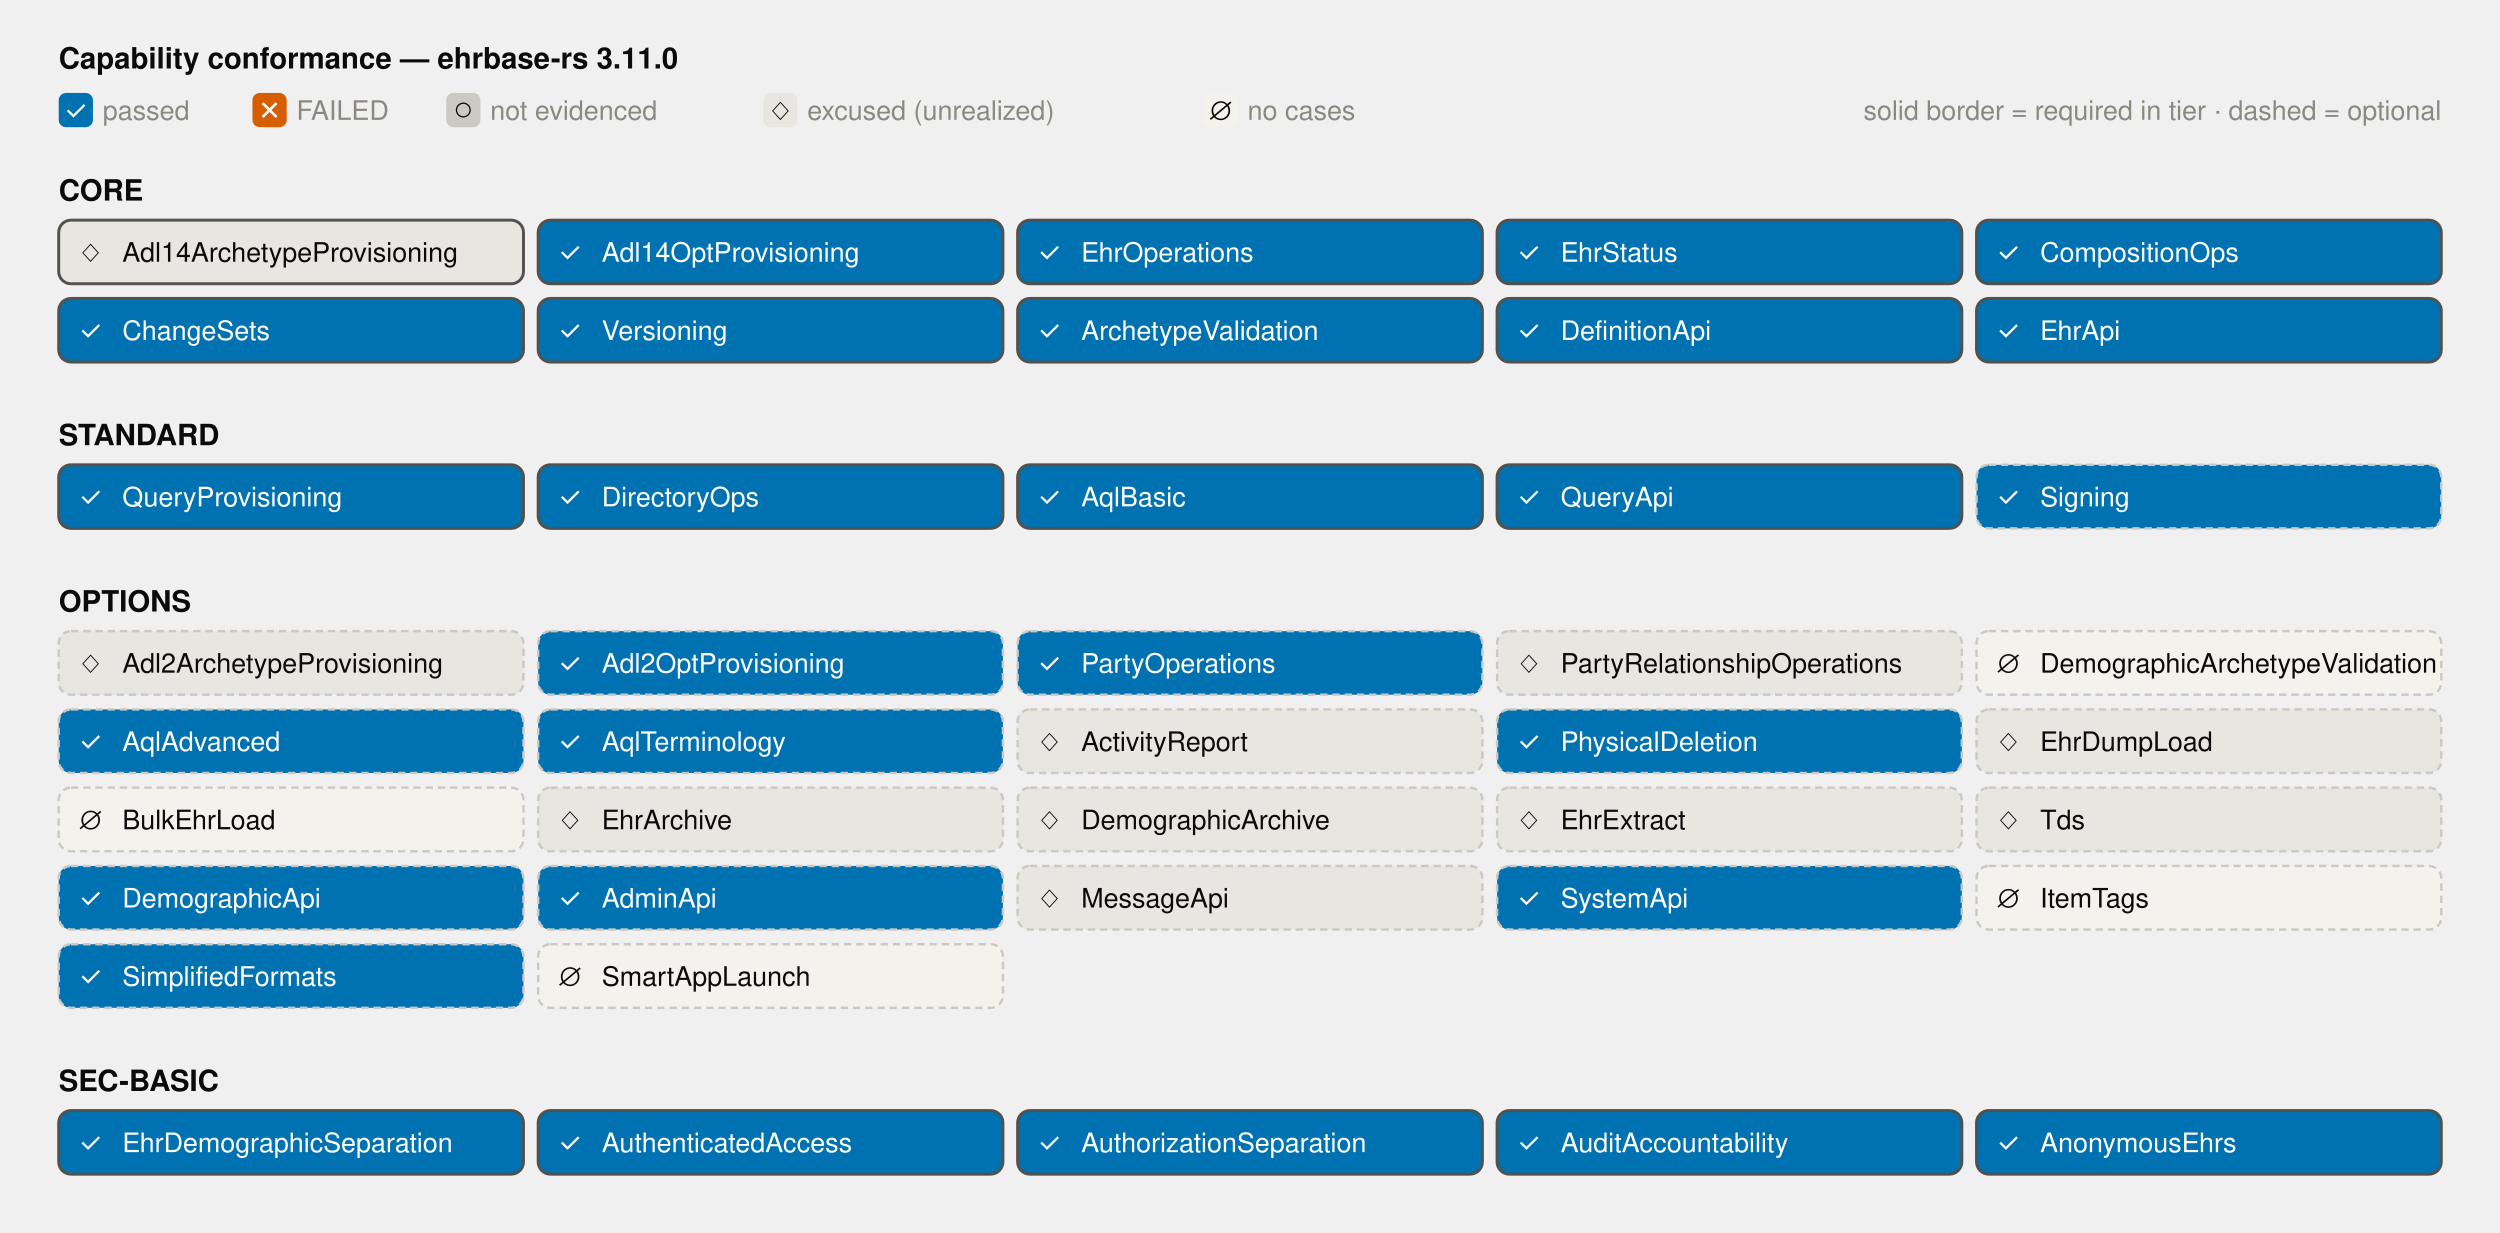
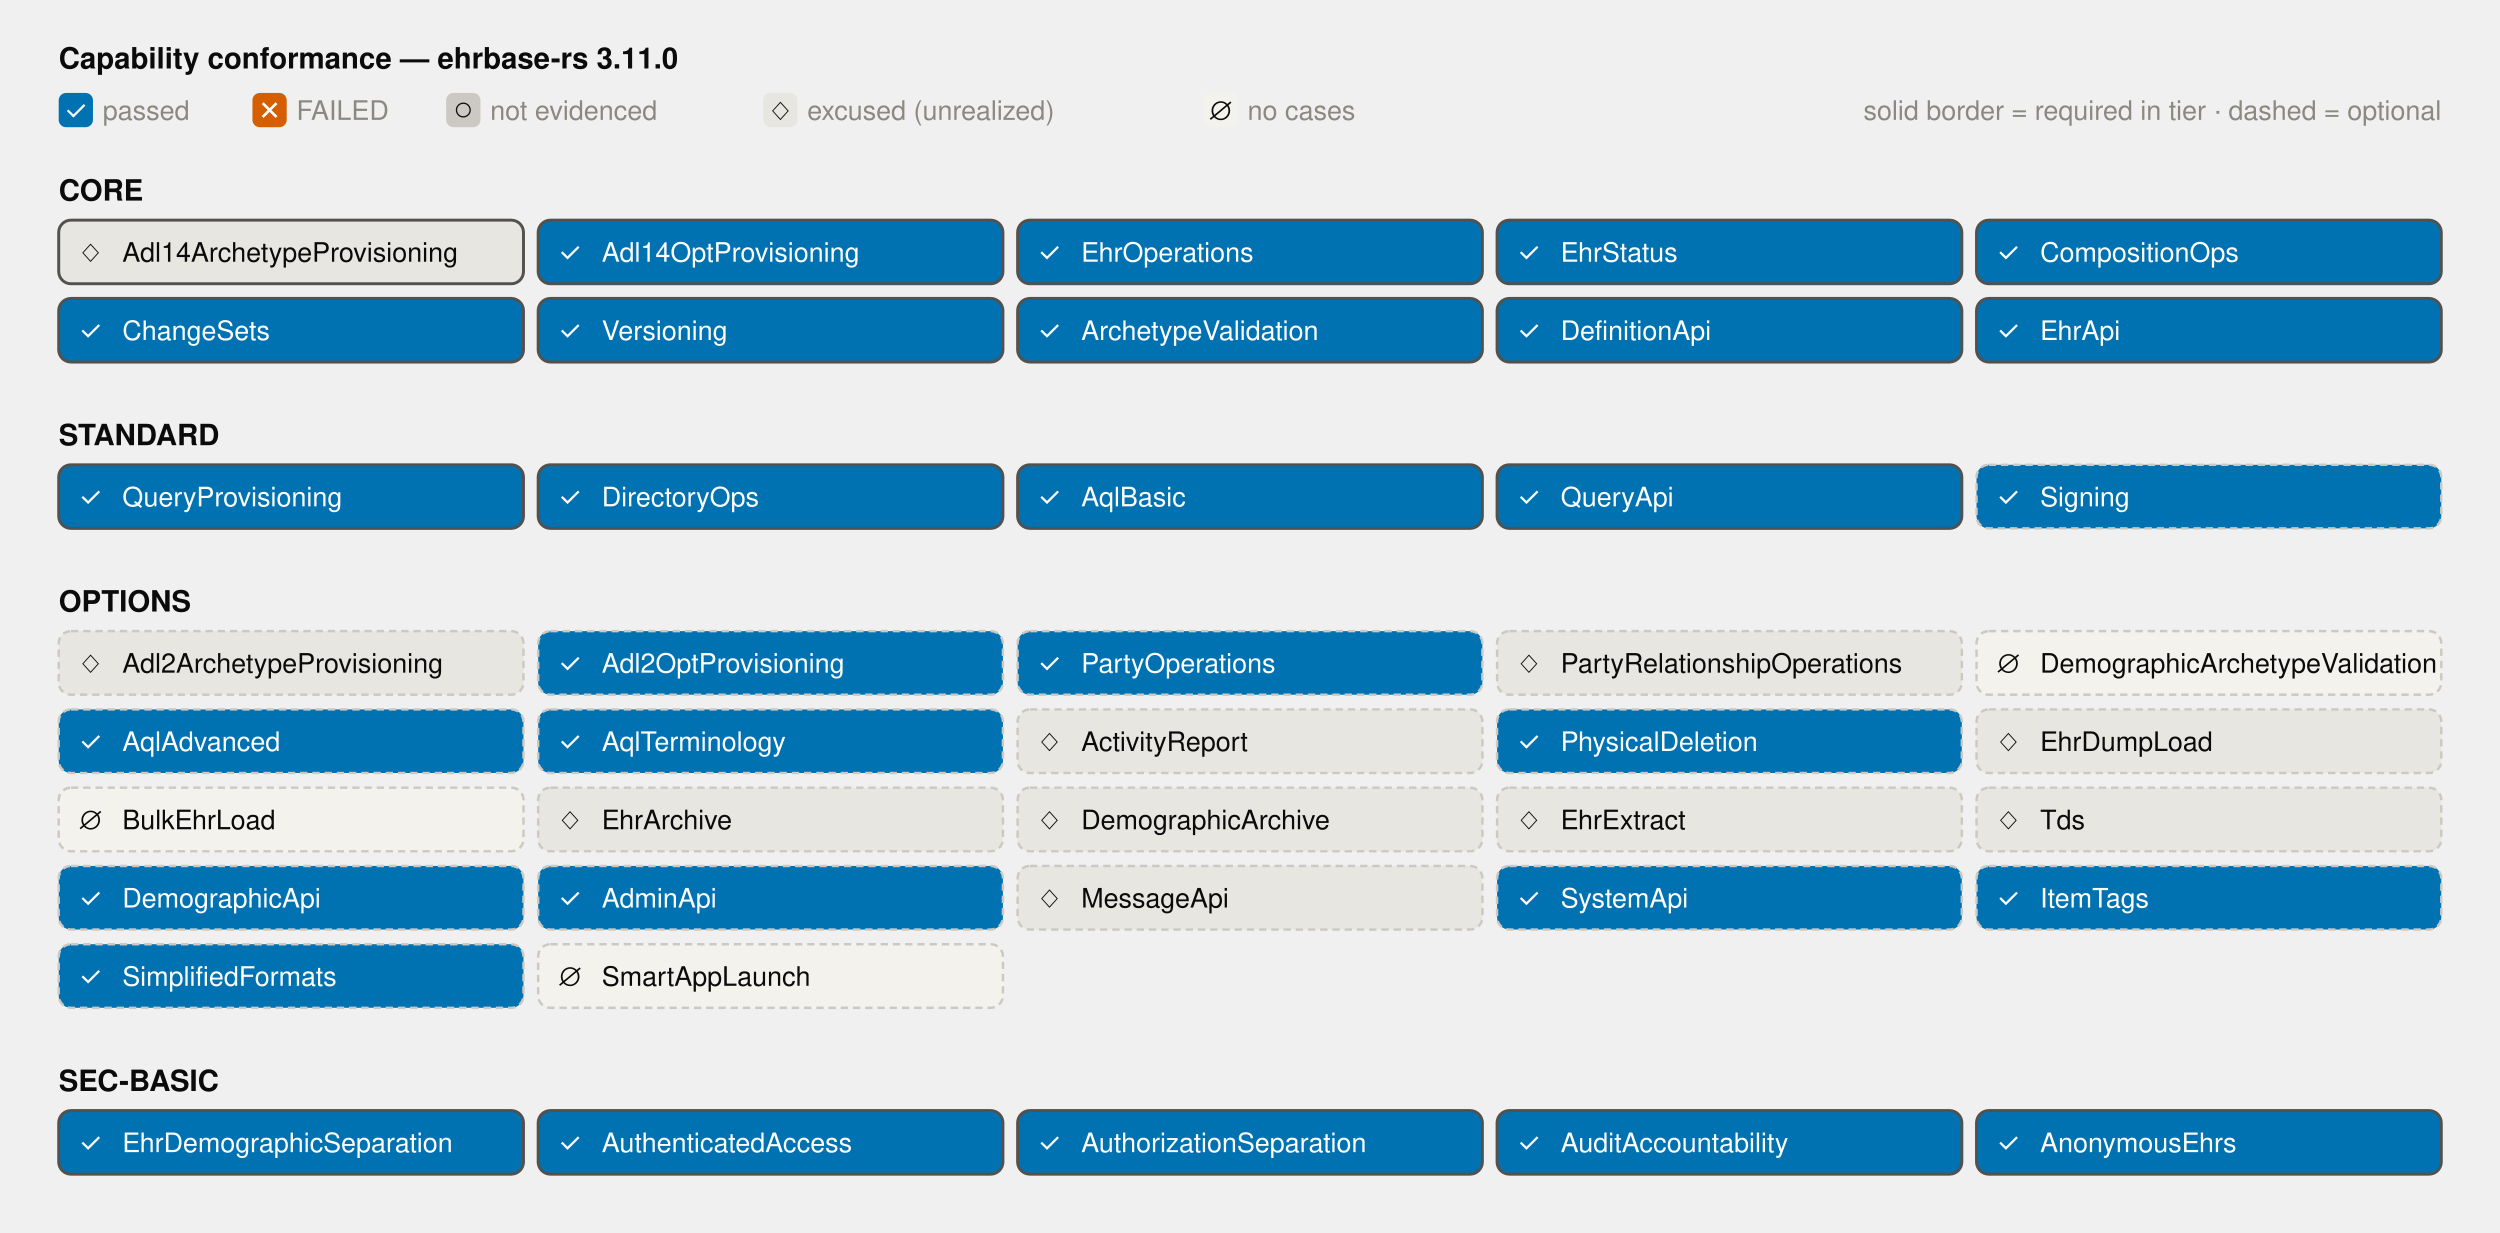
<svg xmlns="http://www.w3.org/2000/svg" viewBox="0 0 1022 504" width="1022" height="504" role="img">
  <style>
text { fill: #52514e; font: 12px -apple-system, 'Segoe UI', Helvetica, Arial, sans-serif; }
.title { fill: #0b0b0b; font-weight: 600; }
.muted { fill: #8a8880; font-size: 11px; }
.grid { stroke: #e4e2dd; stroke-width: 1; }
.cell-label { fill: #ffffff; font-size: 11px; }
.cell-label-dim { fill: #0b0b0b; font-size: 11px; }
.ev-passed { fill: #0072b2; }
.ev-failed { fill: #d55e00; }
.ev-not-evidenced { fill: #cbc9c2; }
.ev-unrealized { fill: #e8e6e0; }
.ev-no-cases { fill: #f4f2ec; }
.cell-required { stroke: #52514e; stroke-width: 1.2; }
.cell-optional { stroke: #cbc9c2; stroke-width: 1; stroke-dasharray: 3 2; }
.bar-passed { fill: #0072b2; }
.bar-failed { fill: #d55e00; }
.bar-errored { fill: #e69f00; }
.bar-na { fill: #cbc9c2; }
.seg-label { fill: #ffffff; font-size: 10.5px; }
.seg-label-dim { fill: #0b0b0b; font-size: 10.5px; }
@media (prefers-color-scheme: dark) {
text { fill: #c3c2b7; }
.title { fill: #ffffff; }
.muted { fill: #8f8e85; }
.grid { stroke: #3a3a38; }
.cell-label { fill: #ffffff; }
.cell-label-dim { fill: #e8e6e0; }
.ev-passed { fill: #3987e5; }
.ev-failed { fill: #e5484d; }
.ev-not-evidenced { fill: #4a4a47; }
.ev-unrealized { fill: #3a3a38; }
.ev-no-cases { fill: #2e2e2c; }
.cell-required { stroke: #c3c2b7; }
.cell-optional { stroke: #4a4a47; }
.bar-passed { fill: #3987e5; }
.bar-failed { fill: #e5484d; }
.bar-errored { fill: #d9a514; }
.bar-na { fill: #4a4a47; }
.seg-label-dim { fill: #e8e6e0; }
}
</style>
  <text x="24" y="28" class="title">Capability conformance — ehrbase-rs 3.11.0</text>
  <rect x="24" y="38" width="14" height="14" rx="3" class="ev-passed" />
  <text x="31" y="49" class="cell-label" text-anchor="middle" font-size="10">✓</text>
  <text x="42" y="49" class="muted">passed</text>
  <rect x="103.2" y="38" width="14" height="14" rx="3" class="ev-failed" />
  <text x="110.2" y="49" class="cell-label" text-anchor="middle" font-size="10">✕</text>
  <text x="121.2" y="49" class="muted">FAILED</text>
  <rect x="182.4" y="38" width="14" height="14" rx="3" class="ev-not-evidenced" />
  <text x="189.4" y="49" class="cell-label-dim" text-anchor="middle" font-size="10">○</text>
  <text x="200.4" y="49" class="muted">not evidenced</text>
  <rect x="312" y="38" width="14" height="14" rx="3" class="ev-unrealized" />
  <text x="319" y="49" class="cell-label-dim" text-anchor="middle" font-size="10">◇</text>
  <text x="330" y="49" class="muted">excused (unrealized)</text>
  <rect x="492" y="38" width="14" height="14" rx="3" class="ev-no-cases" />
  <text x="499" y="49" class="cell-label-dim" text-anchor="middle" font-size="10">∅</text>
  <text x="510" y="49" class="muted">no cases</text>
  <text x="998" y="49" class="muted" text-anchor="end">solid border = required in tier · dashed = optional</text>
  <text x="24" y="82" class="title" font-size="12">CORE</text>
  <rect x="24" y="90" width="190" height="26" rx="5" class="ev-unrealized cell-required" />
  <text x="37" y="107" class="cell-label-dim" text-anchor="middle">◇</text>
  <text x="50" y="107" class="cell-label-dim sm">Adl14ArchetypeProvisioning</text>
  <rect x="220" y="90" width="190" height="26" rx="5" class="ev-passed cell-required" />
  <text x="233" y="107" class="cell-label" text-anchor="middle">✓</text>
  <text x="246" y="107" class="cell-label">Adl14OptProvisioning</text>
  <rect x="416" y="90" width="190" height="26" rx="5" class="ev-passed cell-required" />
  <text x="429" y="107" class="cell-label" text-anchor="middle">✓</text>
  <text x="442" y="107" class="cell-label">EhrOperations</text>
  <rect x="612" y="90" width="190" height="26" rx="5" class="ev-passed cell-required" />
  <text x="625" y="107" class="cell-label" text-anchor="middle">✓</text>
  <text x="638" y="107" class="cell-label">EhrStatus</text>
  <rect x="808" y="90" width="190" height="26" rx="5" class="ev-passed cell-required" />
  <text x="821" y="107" class="cell-label" text-anchor="middle">✓</text>
  <text x="834" y="107" class="cell-label">CompositionOps</text>
  <rect x="24" y="122" width="190" height="26" rx="5" class="ev-passed cell-required" />
  <text x="37" y="139" class="cell-label" text-anchor="middle">✓</text>
  <text x="50" y="139" class="cell-label">ChangeSets</text>
  <rect x="220" y="122" width="190" height="26" rx="5" class="ev-passed cell-required" />
  <text x="233" y="139" class="cell-label" text-anchor="middle">✓</text>
  <text x="246" y="139" class="cell-label">Versioning</text>
  <rect x="416" y="122" width="190" height="26" rx="5" class="ev-passed cell-required" />
  <text x="429" y="139" class="cell-label" text-anchor="middle">✓</text>
  <text x="442" y="139" class="cell-label">ArchetypeValidation</text>
  <rect x="612" y="122" width="190" height="26" rx="5" class="ev-passed cell-required" />
  <text x="625" y="139" class="cell-label" text-anchor="middle">✓</text>
  <text x="638" y="139" class="cell-label">DefinitionApi</text>
  <rect x="808" y="122" width="190" height="26" rx="5" class="ev-passed cell-required" />
  <text x="821" y="139" class="cell-label" text-anchor="middle">✓</text>
  <text x="834" y="139" class="cell-label">EhrApi</text>
  <text x="24" y="182" class="title" font-size="12">STANDARD</text>
  <rect x="24" y="190" width="190" height="26" rx="5" class="ev-passed cell-required" />
  <text x="37" y="207" class="cell-label" text-anchor="middle">✓</text>
  <text x="50" y="207" class="cell-label">QueryProvisioning</text>
  <rect x="220" y="190" width="190" height="26" rx="5" class="ev-passed cell-required" />
  <text x="233" y="207" class="cell-label" text-anchor="middle">✓</text>
  <text x="246" y="207" class="cell-label">DirectoryOps</text>
  <rect x="416" y="190" width="190" height="26" rx="5" class="ev-passed cell-required" />
  <text x="429" y="207" class="cell-label" text-anchor="middle">✓</text>
  <text x="442" y="207" class="cell-label">AqlBasic</text>
  <rect x="612" y="190" width="190" height="26" rx="5" class="ev-passed cell-required" />
  <text x="625" y="207" class="cell-label" text-anchor="middle">✓</text>
  <text x="638" y="207" class="cell-label">QueryApi</text>
  <rect x="808" y="190" width="190" height="26" rx="5" class="ev-passed cell-optional" />
  <text x="821" y="207" class="cell-label" text-anchor="middle">✓</text>
  <text x="834" y="207" class="cell-label">Signing</text>
  <text x="24" y="250" class="title" font-size="12">OPTIONS</text>
  <rect x="24" y="258" width="190" height="26" rx="5" class="ev-unrealized cell-optional" />
  <text x="37" y="275" class="cell-label-dim" text-anchor="middle">◇</text>
  <text x="50" y="275" class="cell-label-dim sm">Adl2ArchetypeProvisioning</text>
  <rect x="220" y="258" width="190" height="26" rx="5" class="ev-passed cell-optional" />
  <text x="233" y="275" class="cell-label" text-anchor="middle">✓</text>
  <text x="246" y="275" class="cell-label">Adl2OptProvisioning</text>
  <rect x="416" y="258" width="190" height="26" rx="5" class="ev-passed cell-optional" />
  <text x="429" y="275" class="cell-label" text-anchor="middle">✓</text>
  <text x="442" y="275" class="cell-label">PartyOperations</text>
  <rect x="612" y="258" width="190" height="26" rx="5" class="ev-unrealized cell-optional" />
  <text x="625" y="275" class="cell-label-dim" text-anchor="middle">◇</text>
  <text x="638" y="275" class="cell-label-dim sm">PartyRelationshipOperations</text>
  <rect x="808" y="258" width="190" height="26" rx="5" class="ev-no-cases cell-optional" />
  <text x="821" y="275" class="cell-label-dim" text-anchor="middle">∅</text>
  <text x="834" y="275" class="cell-label-dim sm">DemographicArchetypeValidation</text>
  <rect x="24" y="290" width="190" height="26" rx="5" class="ev-passed cell-optional" />
  <text x="37" y="307" class="cell-label" text-anchor="middle">✓</text>
  <text x="50" y="307" class="cell-label">AqlAdvanced</text>
  <rect x="220" y="290" width="190" height="26" rx="5" class="ev-passed cell-optional" />
  <text x="233" y="307" class="cell-label" text-anchor="middle">✓</text>
  <text x="246" y="307" class="cell-label">AqlTerminology</text>
  <rect x="416" y="290" width="190" height="26" rx="5" class="ev-unrealized cell-optional" />
  <text x="429" y="307" class="cell-label-dim" text-anchor="middle">◇</text>
  <text x="442" y="307" class="cell-label-dim">ActivityReport</text>
  <rect x="612" y="290" width="190" height="26" rx="5" class="ev-passed cell-optional" />
  <text x="625" y="307" class="cell-label" text-anchor="middle">✓</text>
  <text x="638" y="307" class="cell-label">PhysicalDeletion</text>
  <rect x="808" y="290" width="190" height="26" rx="5" class="ev-unrealized cell-optional" />
  <text x="821" y="307" class="cell-label-dim" text-anchor="middle">◇</text>
  <text x="834" y="307" class="cell-label-dim">EhrDumpLoad</text>
  <rect x="24" y="322" width="190" height="26" rx="5" class="ev-no-cases cell-optional" />
  <text x="37" y="339" class="cell-label-dim" text-anchor="middle">∅</text>
  <text x="50" y="339" class="cell-label-dim">BulkEhrLoad</text>
  <rect x="220" y="322" width="190" height="26" rx="5" class="ev-unrealized cell-optional" />
  <text x="233" y="339" class="cell-label-dim" text-anchor="middle">◇</text>
  <text x="246" y="339" class="cell-label-dim">EhrArchive</text>
  <rect x="416" y="322" width="190" height="26" rx="5" class="ev-unrealized cell-optional" />
  <text x="429" y="339" class="cell-label-dim" text-anchor="middle">◇</text>
  <text x="442" y="339" class="cell-label-dim">DemographicArchive</text>
  <rect x="612" y="322" width="190" height="26" rx="5" class="ev-unrealized cell-optional" />
  <text x="625" y="339" class="cell-label-dim" text-anchor="middle">◇</text>
  <text x="638" y="339" class="cell-label-dim">EhrExtract</text>
  <rect x="808" y="322" width="190" height="26" rx="5" class="ev-unrealized cell-optional" />
  <text x="821" y="339" class="cell-label-dim" text-anchor="middle">◇</text>
  <text x="834" y="339" class="cell-label-dim">Tds</text>
  <rect x="24" y="354" width="190" height="26" rx="5" class="ev-passed cell-optional" />
  <text x="37" y="371" class="cell-label" text-anchor="middle">✓</text>
  <text x="50" y="371" class="cell-label">DemographicApi</text>
  <rect x="220" y="354" width="190" height="26" rx="5" class="ev-passed cell-optional" />
  <text x="233" y="371" class="cell-label" text-anchor="middle">✓</text>
  <text x="246" y="371" class="cell-label">AdminApi</text>
  <rect x="416" y="354" width="190" height="26" rx="5" class="ev-unrealized cell-optional" />
  <text x="429" y="371" class="cell-label-dim" text-anchor="middle">◇</text>
  <text x="442" y="371" class="cell-label-dim">MessageApi</text>
  <rect x="612" y="354" width="190" height="26" rx="5" class="ev-passed cell-optional" />
  <text x="625" y="371" class="cell-label" text-anchor="middle">✓</text>
  <text x="638" y="371" class="cell-label">SystemApi</text>
-   <rect x="808" y="354" width="190" height="26" rx="5" class="ev-no-cases cell-optional" />
-   <text x="821" y="371" class="cell-label-dim" text-anchor="middle">∅</text>
-   <text x="834" y="371" class="cell-label-dim">ItemTags</text>
+   <rect x="808" y="354" width="190" height="26" rx="5" class="ev-passed cell-optional" />
+   <text x="821" y="371" class="cell-label" text-anchor="middle">✓</text>
+   <text x="834" y="371" class="cell-label">ItemTags</text>
  <rect x="24" y="386" width="190" height="26" rx="5" class="ev-passed cell-optional" />
  <text x="37" y="403" class="cell-label" text-anchor="middle">✓</text>
  <text x="50" y="403" class="cell-label">SimplifiedFormats</text>
  <rect x="220" y="386" width="190" height="26" rx="5" class="ev-no-cases cell-optional" />
  <text x="233" y="403" class="cell-label-dim" text-anchor="middle">∅</text>
  <text x="246" y="403" class="cell-label-dim">SmartAppLaunch</text>
  <text x="24" y="446" class="title" font-size="12">SEC-BASIC</text>
  <rect x="24" y="454" width="190" height="26" rx="5" class="ev-passed cell-required" />
  <text x="37" y="471" class="cell-label" text-anchor="middle">✓</text>
  <text x="50" y="471" class="cell-label">EhrDemographicSeparation</text>
  <rect x="220" y="454" width="190" height="26" rx="5" class="ev-passed cell-required" />
  <text x="233" y="471" class="cell-label" text-anchor="middle">✓</text>
  <text x="246" y="471" class="cell-label">AuthenticatedAccess</text>
  <rect x="416" y="454" width="190" height="26" rx="5" class="ev-passed cell-required" />
  <text x="429" y="471" class="cell-label" text-anchor="middle">✓</text>
  <text x="442" y="471" class="cell-label">AuthorizationSeparation</text>
  <rect x="612" y="454" width="190" height="26" rx="5" class="ev-passed cell-required" />
  <text x="625" y="471" class="cell-label" text-anchor="middle">✓</text>
  <text x="638" y="471" class="cell-label">AuditAccountability</text>
  <rect x="808" y="454" width="190" height="26" rx="5" class="ev-passed cell-required" />
  <text x="821" y="471" class="cell-label" text-anchor="middle">✓</text>
  <text x="834" y="471" class="cell-label">AnonymousEhrs</text>
</svg>
